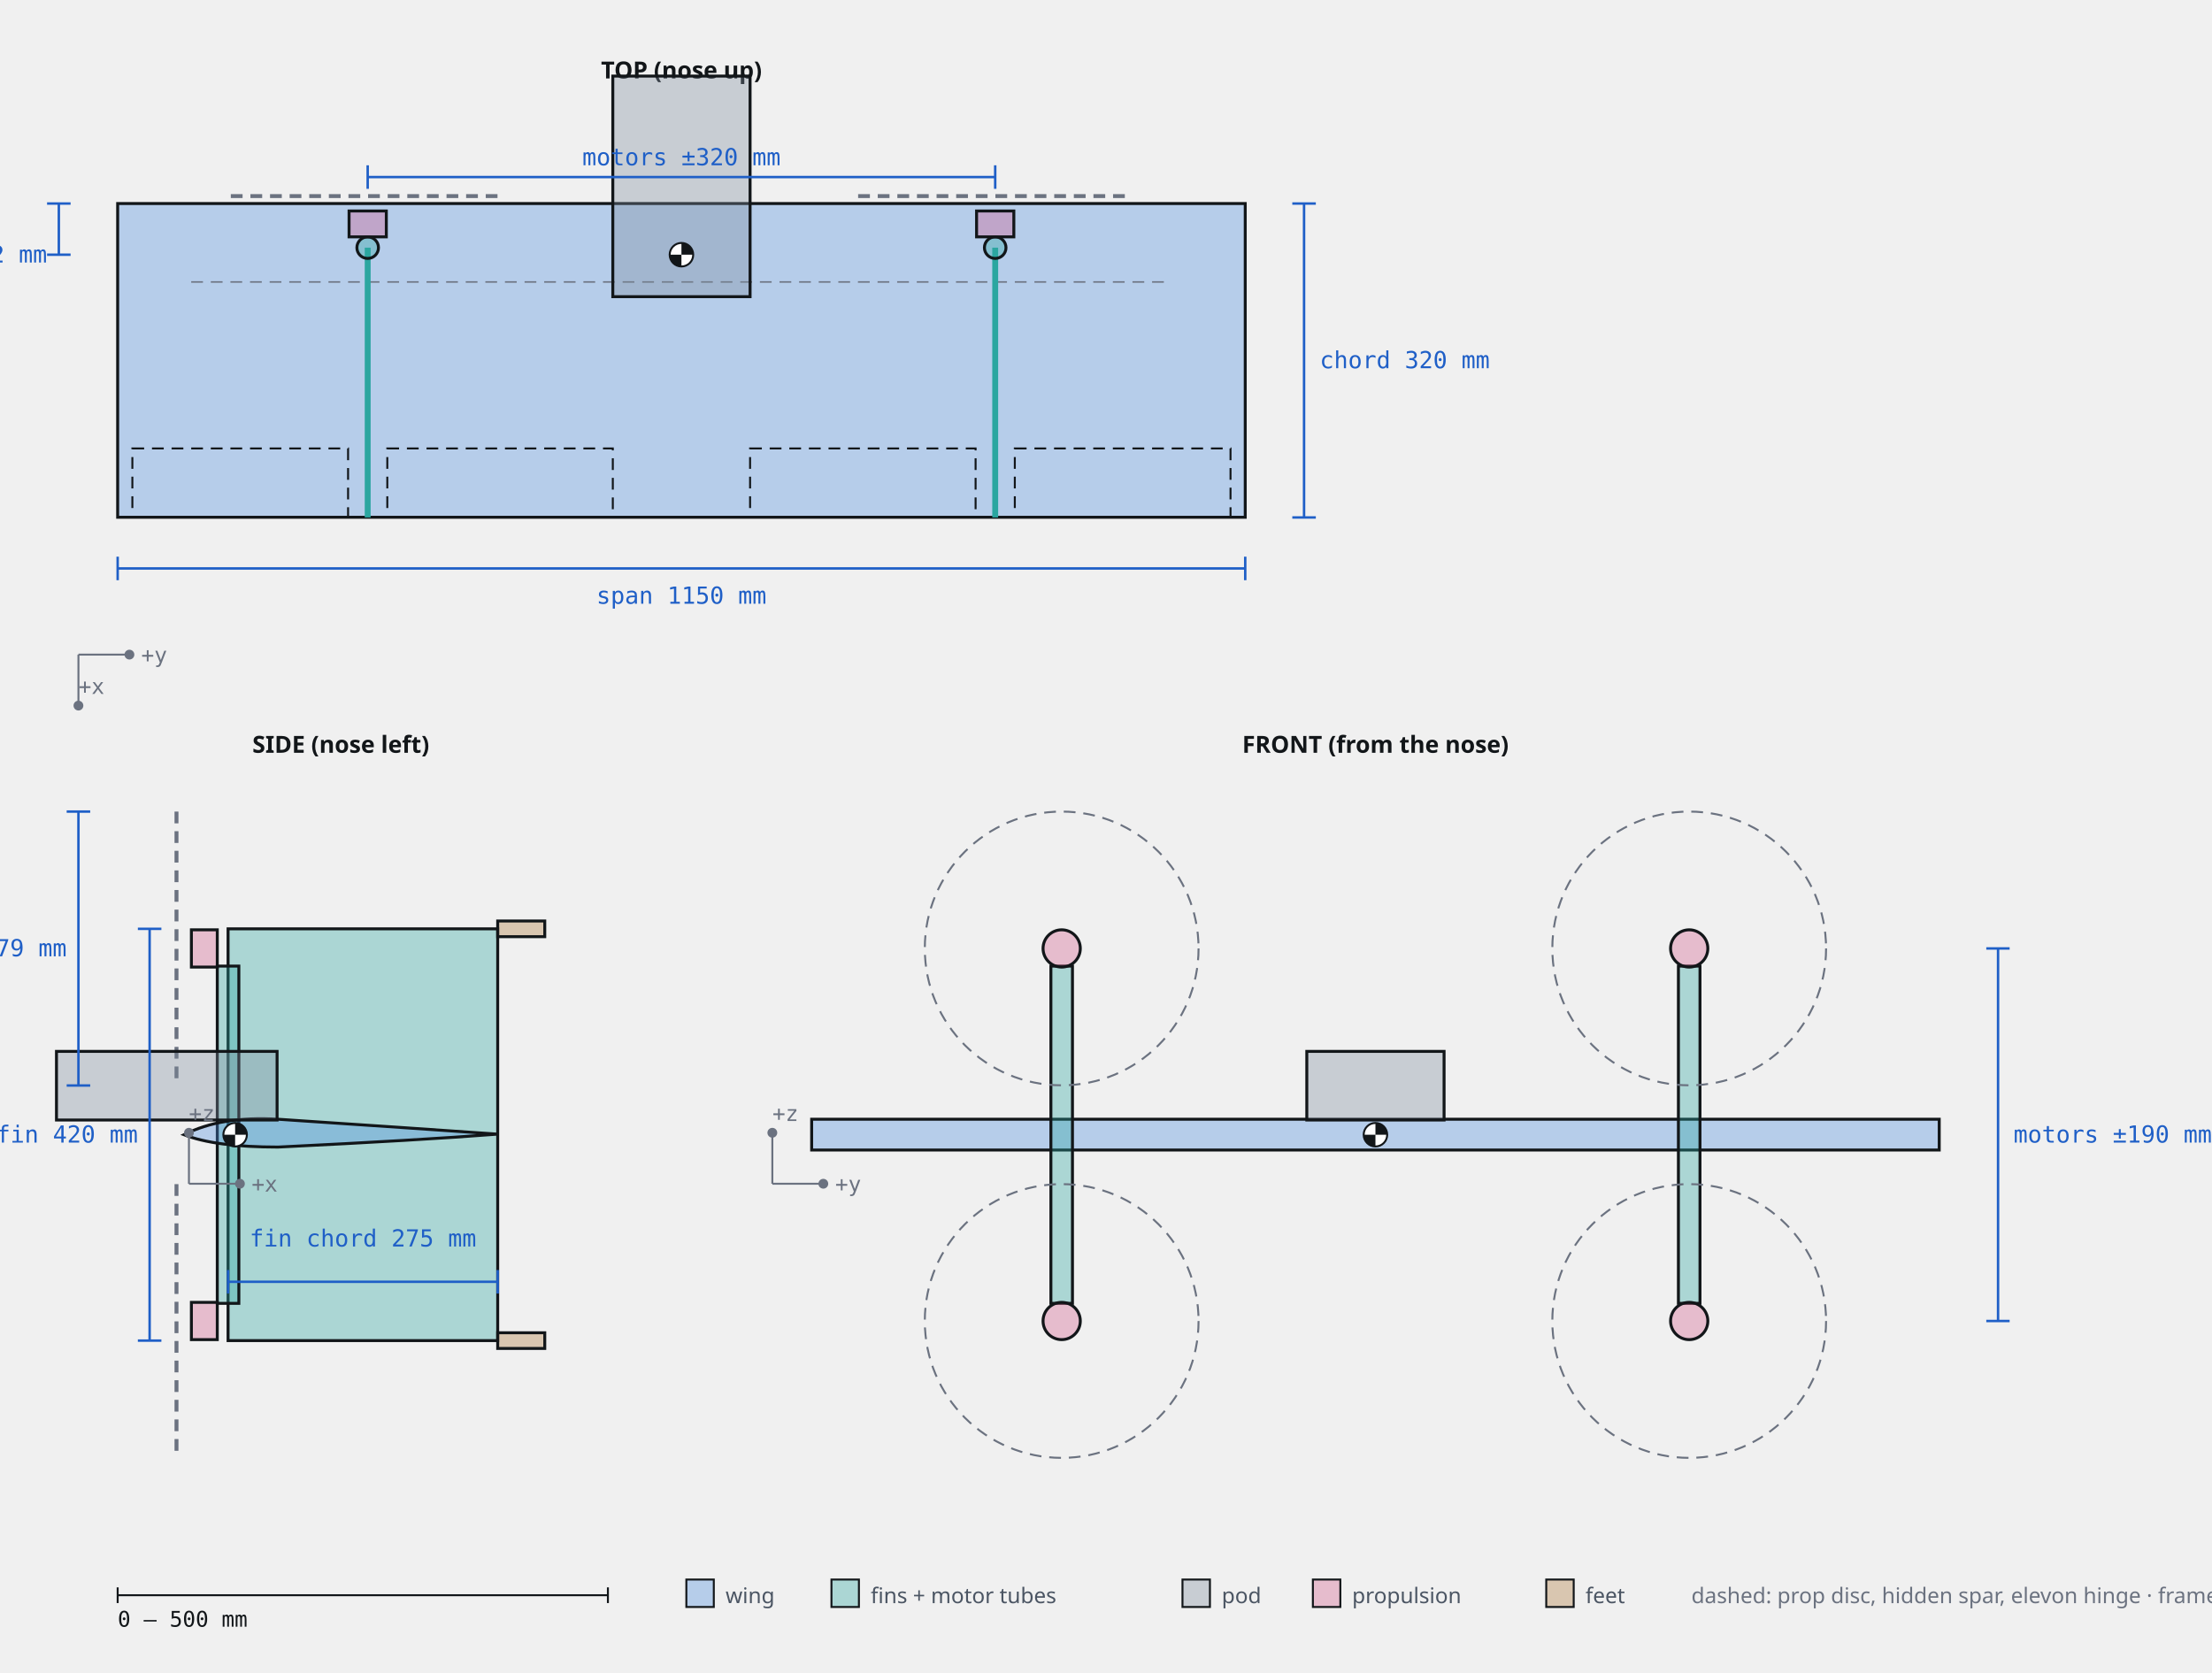
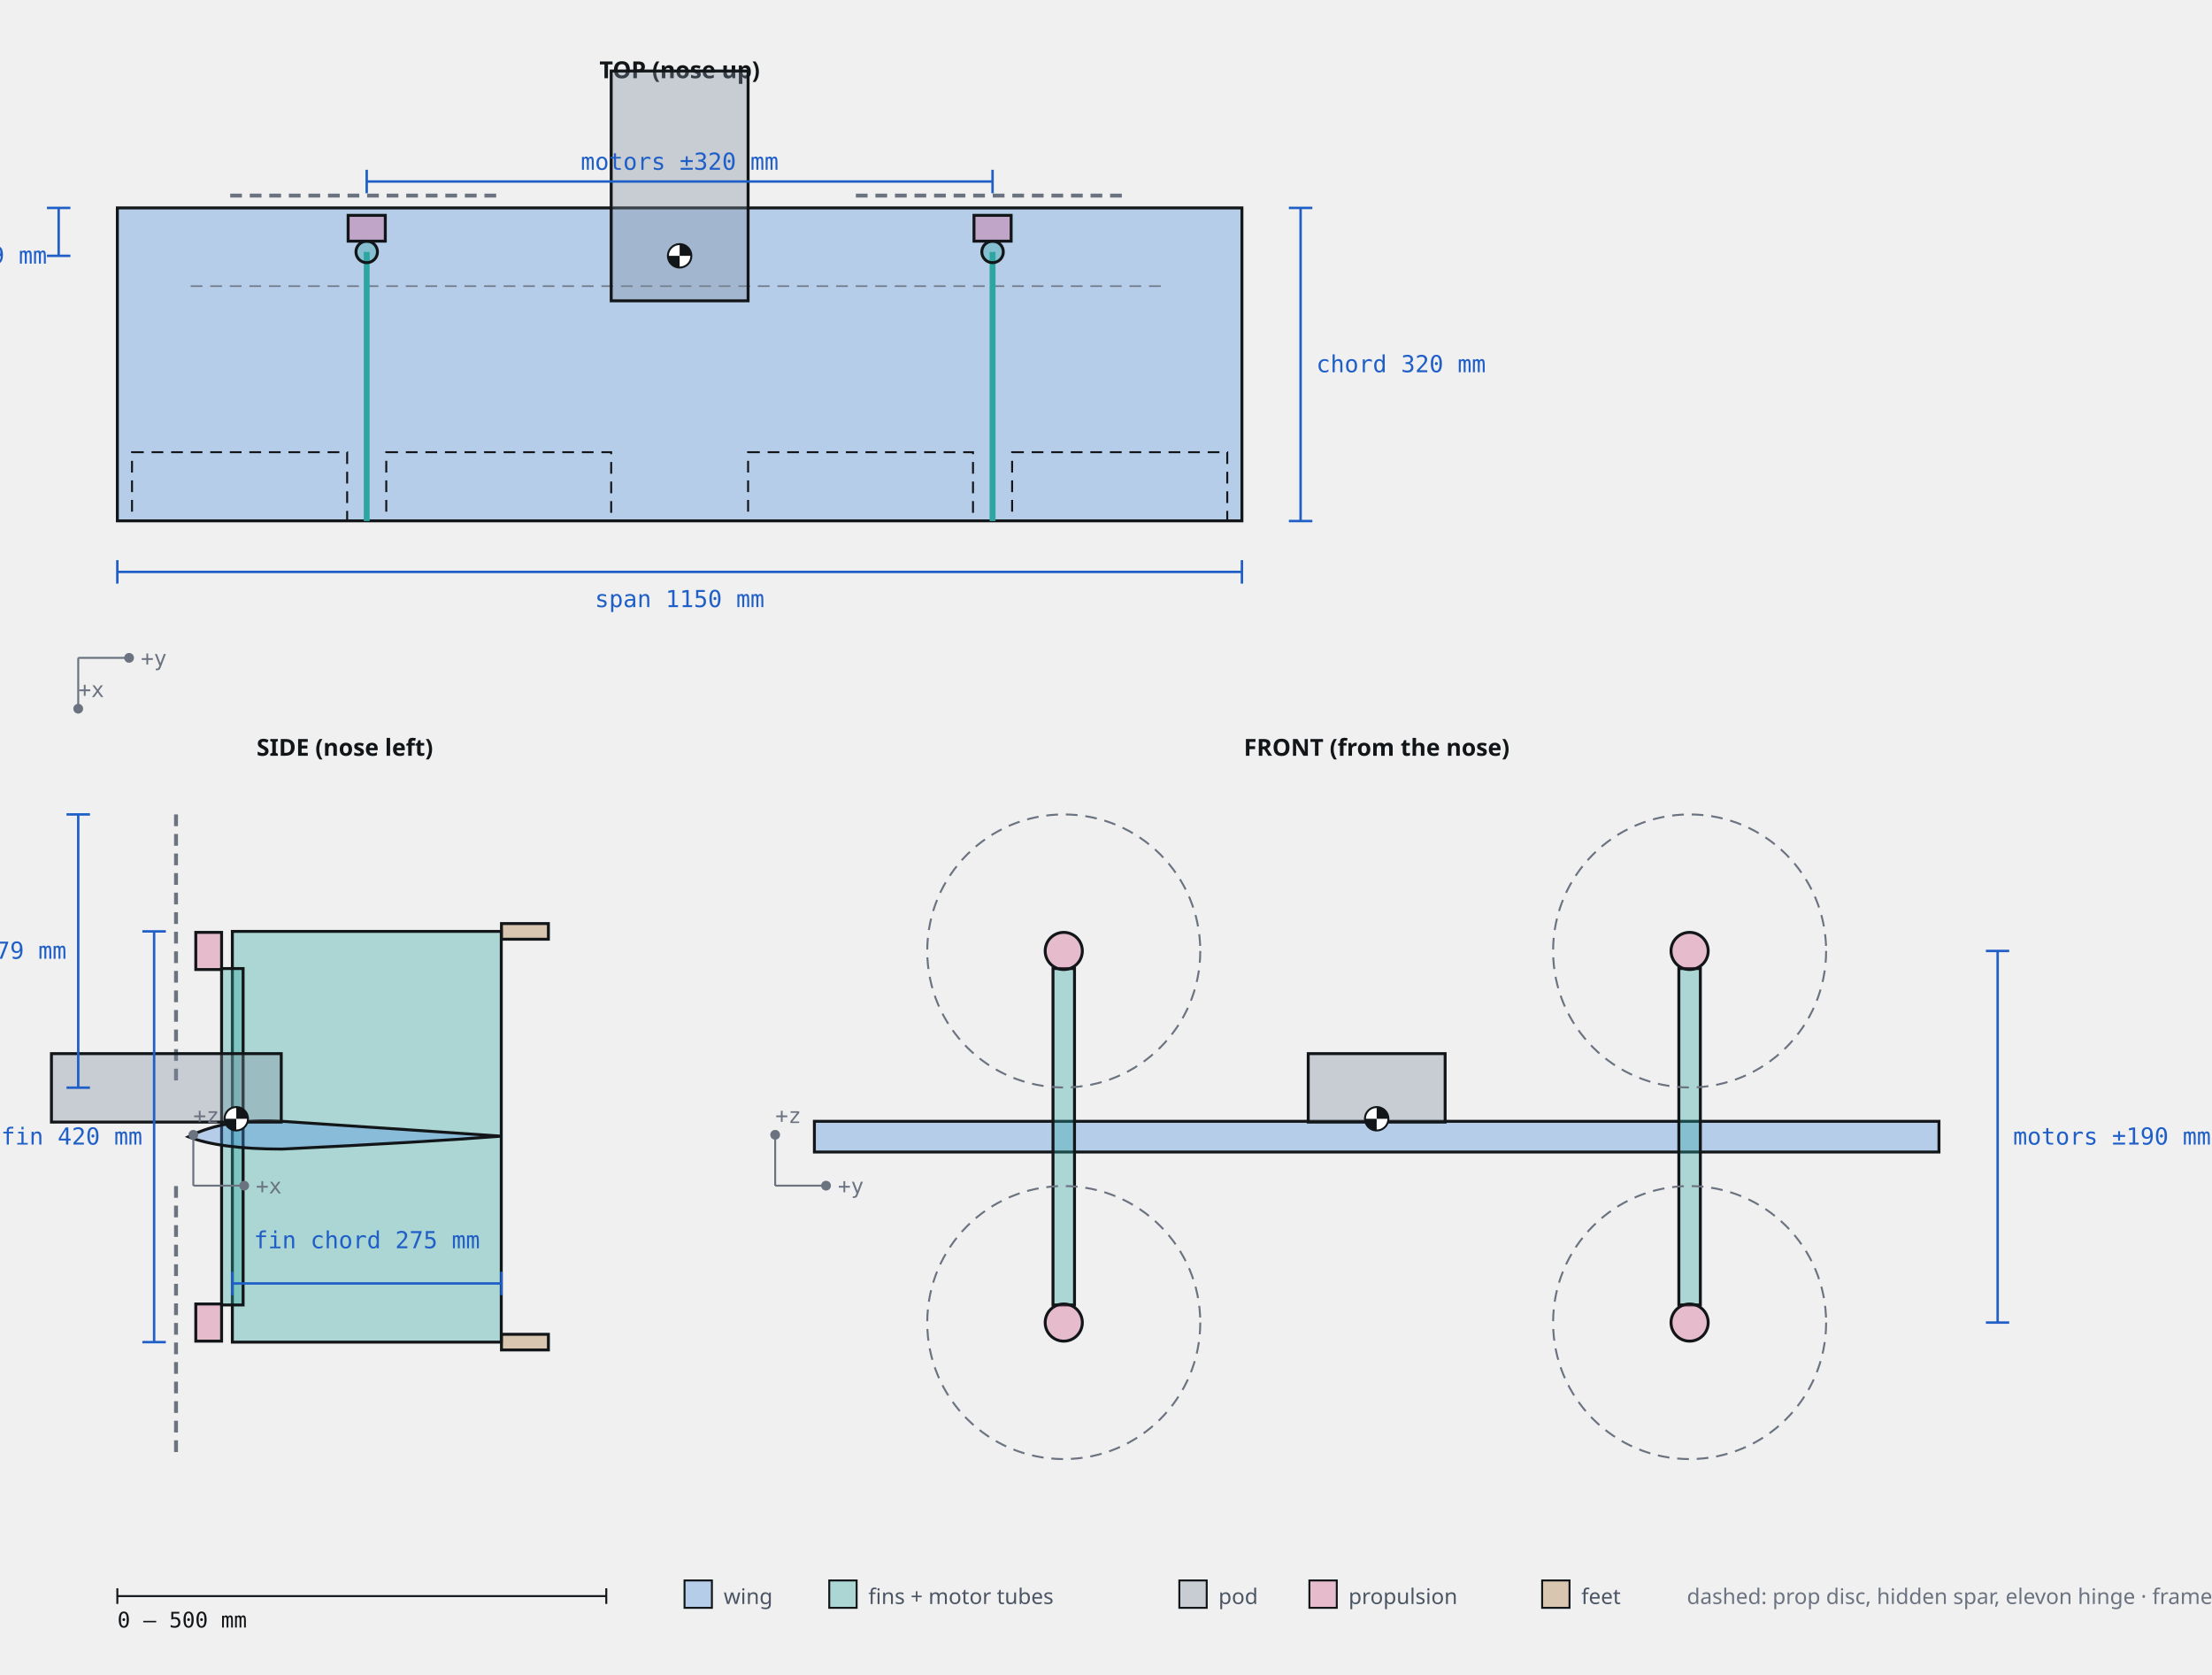
- <svg xmlns="http://www.w3.org/2000/svg" viewBox="0 0 1128 853" width="1128" height="853" role="img" aria-label="K09-L general arrangement, three views to scale">
+ <svg xmlns="http://www.w3.org/2000/svg" viewBox="0 0 1131 856" width="1131" height="856" role="img" aria-label="K09-L general arrangement, three views to scale">
  <text x="347.5" y="40.0" font-family="'IBM Plex Sans', system-ui, sans-serif" font-size="12" font-weight="600" fill="#121619" text-anchor="middle">TOP (nose up)</text>
-   <rect x="60.0" y="103.8" width="575.0" height="160.0" fill="#4C8DE0" fill-opacity="0.35" stroke="#121619" stroke-width="1.5" />
-   <rect x="382.5" y="228.7" width="115.0" height="35.2" fill="none" stroke="#121619" stroke-width="1" stroke-dasharray="6 4" />
-   <rect x="517.5" y="228.7" width="110.0" height="35.2" fill="none" stroke="#121619" stroke-width="1" stroke-dasharray="6 4" />
-   <rect x="197.5" y="228.7" width="115.0" height="35.2" fill="none" stroke="#121619" stroke-width="1" stroke-dasharray="6 4" />
-   <rect x="67.5" y="228.7" width="110.0" height="35.2" fill="none" stroke="#121619" stroke-width="1" stroke-dasharray="6 4" />
-   <line x1="97.5" y1="143.8" x2="597.5" y2="143.8" stroke="#6B7280" stroke-width="0.75" stroke-dasharray="6 4" />
-   <rect x="312.5" y="38.8" width="70.0" height="112.5" fill="#7F8C9E" fill-opacity="0.35" stroke="#121619" stroke-width="1.5" />
-   <line x1="507.5" y1="126.3" x2="507.5" y2="263.9" stroke="#2BA6A0" stroke-width="3" />
-   <circle cx="507.5" cy="126.3" r="5.5" fill="#2BA6A0" fill-opacity="0.35" stroke="#121619" stroke-width="1.5" />
-   <rect x="498.0" y="107.6" width="19.0" height="13.2" fill="#D45C8E" fill-opacity="0.35" stroke="#121619" stroke-width="1.5" />
+   <rect x="60.0" y="106.3" width="575.0" height="160.0" fill="#4C8DE0" fill-opacity="0.35" stroke="#121619" stroke-width="1.5" />
+   <rect x="382.5" y="231.2" width="115.0" height="35.2" fill="none" stroke="#121619" stroke-width="1" stroke-dasharray="6 4" />
+   <rect x="517.5" y="231.2" width="110.0" height="35.2" fill="none" stroke="#121619" stroke-width="1" stroke-dasharray="6 4" />
+   <rect x="197.5" y="231.2" width="115.0" height="35.2" fill="none" stroke="#121619" stroke-width="1" stroke-dasharray="6 4" />
+   <rect x="67.5" y="231.2" width="110.0" height="35.2" fill="none" stroke="#121619" stroke-width="1" stroke-dasharray="6 4" />
+   <line x1="97.5" y1="146.3" x2="597.5" y2="146.3" stroke="#6B7280" stroke-width="0.75" stroke-dasharray="6 4" />
+   <rect x="312.5" y="36.3" width="70.0" height="117.5" fill="#7F8C9E" fill-opacity="0.35" stroke="#121619" stroke-width="1.5" />
+   <line x1="507.5" y1="128.8" x2="507.5" y2="266.4" stroke="#2BA6A0" stroke-width="3" />
+   <circle cx="507.5" cy="128.8" r="5.5" fill="#2BA6A0" fill-opacity="0.35" stroke="#121619" stroke-width="1.5" />
+   <rect x="498.0" y="110.1" width="19.0" height="13.2" fill="#D45C8E" fill-opacity="0.35" stroke="#121619" stroke-width="1.5" />
  <line x1="437.6" y1="100.0" x2="577.4" y2="100.0" stroke="#6B7280" stroke-width="2" stroke-dasharray="6 4" />
-   <line x1="187.5" y1="126.3" x2="187.5" y2="263.9" stroke="#2BA6A0" stroke-width="3" />
-   <circle cx="187.5" cy="126.3" r="5.5" fill="#2BA6A0" fill-opacity="0.35" stroke="#121619" stroke-width="1.5" />
-   <rect x="178.0" y="107.6" width="19.0" height="13.2" fill="#D45C8E" fill-opacity="0.35" stroke="#121619" stroke-width="1.5" />
+   <line x1="187.5" y1="128.8" x2="187.5" y2="266.4" stroke="#2BA6A0" stroke-width="3" />
+   <circle cx="187.5" cy="128.8" r="5.5" fill="#2BA6A0" fill-opacity="0.35" stroke="#121619" stroke-width="1.5" />
+   <rect x="178.0" y="110.1" width="19.0" height="13.2" fill="#D45C8E" fill-opacity="0.35" stroke="#121619" stroke-width="1.5" />
  <line x1="117.7" y1="100.0" x2="257.4" y2="100.0" stroke="#6B7280" stroke-width="2" stroke-dasharray="6 4" />
-   <g transform="translate(347.5,129.9)">
+   <g transform="translate(347.5,130.8)">
    <circle r="6" fill="#fff" stroke="#121619" stroke-width="1" />
    <path d="M0,0 L6,0 A6,6 0 0 0 0,-6 Z M0,0 L-6,0 A6,6 0 0 0 0,6 Z" fill="#121619" />
  </g>
  <g stroke="#1F5FC7" stroke-width="1.25" fill="none">
-     <line x1="60.0" y1="289.9" x2="635.0" y2="289.9" />
-     <line x1="60.0" y1="283.9" x2="60.0" y2="295.9" />
-     <line x1="635.0" y1="283.9" x2="635.0" y2="295.9" />
+     <line x1="60.0" y1="292.4" x2="635.0" y2="292.4" />
+     <line x1="60.0" y1="286.4" x2="60.0" y2="298.4" />
+     <line x1="635.0" y1="286.4" x2="635.0" y2="298.4" />
  </g>
-   <text x="347.5" y="307.9" font-family="'IBM Plex Mono', monospace" font-size="12" fill="#1F5FC7" text-anchor="middle">span 1150 mm</text>
+   <text x="347.5" y="310.4" font-family="'IBM Plex Mono', monospace" font-size="12" fill="#1F5FC7" text-anchor="middle">span 1150 mm</text>
  <g stroke="#1F5FC7" stroke-width="1.25" fill="none">
-     <line x1="665.0" y1="103.8" x2="665.0" y2="263.9" />
-     <line x1="659.0" y1="103.8" x2="671.0" y2="103.8" />
-     <line x1="659.0" y1="263.9" x2="671.0" y2="263.9" />
+     <line x1="665.0" y1="106.3" x2="665.0" y2="266.4" />
+     <line x1="659.0" y1="106.3" x2="671.0" y2="106.3" />
+     <line x1="659.0" y1="266.4" x2="671.0" y2="266.4" />
  </g>
-   <text x="673.0" y="187.8" font-family="'IBM Plex Mono', monospace" font-size="12" fill="#1F5FC7" text-anchor="start">chord 320 mm</text>
+   <text x="673.0" y="190.3" font-family="'IBM Plex Mono', monospace" font-size="12" fill="#1F5FC7" text-anchor="start">chord 320 mm</text>
  <g stroke="#1F5FC7" stroke-width="1.25" fill="none">
-     <line x1="187.5" y1="90.3" x2="507.5" y2="90.3" />
-     <line x1="187.5" y1="84.3" x2="187.5" y2="96.3" />
-     <line x1="507.5" y1="84.3" x2="507.5" y2="96.3" />
+     <line x1="187.5" y1="92.8" x2="507.5" y2="92.8" />
+     <line x1="187.5" y1="86.8" x2="187.5" y2="98.8" />
+     <line x1="507.5" y1="86.8" x2="507.5" y2="98.8" />
  </g>
-   <text x="347.5" y="84.3" font-family="'IBM Plex Mono', monospace" font-size="12" fill="#1F5FC7" text-anchor="middle">motors ±320 mm</text>
+   <text x="347.5" y="86.8" font-family="'IBM Plex Mono', monospace" font-size="12" fill="#1F5FC7" text-anchor="middle">motors ±320 mm</text>
  <g stroke="#1F5FC7" stroke-width="1.25" fill="none">
-     <line x1="30.0" y1="103.8" x2="30.0" y2="129.9" />
-     <line x1="24.0" y1="103.8" x2="36.0" y2="103.8" />
-     <line x1="24.0" y1="129.9" x2="36.0" y2="129.9" />
+     <line x1="30.0" y1="106.3" x2="30.0" y2="130.8" />
+     <line x1="24.0" y1="106.3" x2="36.0" y2="106.3" />
+     <line x1="24.0" y1="130.8" x2="36.0" y2="130.8" />
  </g>
-   <text x="24.0" y="133.9" font-family="'IBM Plex Mono', monospace" font-size="12" fill="#1F5FC7" text-anchor="end">CG 52 mm</text>
+   <text x="24.0" y="134.8" font-family="'IBM Plex Mono', monospace" font-size="12" fill="#1F5FC7" text-anchor="end">CG 49 mm</text>
  <g stroke="#6B7280" stroke-width="1" fill="#6B7280">
-     <line x1="40.0" y1="333.85" x2="40.0" y2="359.85" />
-     <circle cx="40.0" cy="359.85" r="2" />
+     <line x1="40.0" y1="336.35" x2="40.0" y2="362.35" />
+     <circle cx="40.0" cy="362.35" r="2" />
  </g>
-   <text x="40.0" y="353.9" font-family="'IBM Plex Mono', monospace" font-size="11" font-weight="500" fill="#6B7280" text-anchor="start">+x</text>
+   <text x="40.0" y="356.4" font-family="'IBM Plex Mono', monospace" font-size="11" font-weight="500" fill="#6B7280" text-anchor="start">+x</text>
  <g stroke="#6B7280" stroke-width="1" fill="#6B7280">
-     <line x1="40.0" y1="333.85" x2="66.0" y2="333.85" />
-     <circle cx="66.0" cy="333.85" r="2" />
+     <line x1="40.0" y1="336.35" x2="66.0" y2="336.35" />
+     <circle cx="66.0" cy="336.35" r="2" />
  </g>
-   <text x="72.0" y="337.9" font-family="'IBM Plex Mono', monospace" font-size="11" font-weight="500" fill="#6B7280" text-anchor="start">+y</text>
-   <text x="173.8" y="383.9" font-family="'IBM Plex Sans', system-ui, sans-serif" font-size="12" font-weight="600" fill="#121619" text-anchor="middle">SIDE (nose left)</text>
-   <rect x="116.3" y="473.7" width="137.5" height="210.0" fill="#2BA6A0" fill-opacity="0.35" stroke="#121619" stroke-width="1.5" />
-   <rect x="110.8" y="492.7" width="11.0" height="172.0" fill="#2BA6A0" fill-opacity="0.35" stroke="#121619" stroke-width="1.5" />
-   <rect x="97.6" y="474.2" width="13.2" height="19.0" fill="#D45C8E" fill-opacity="0.35" stroke="#121619" stroke-width="1.5" />
-   <line x1="90.0" y1="413.9" x2="90.0" y2="553.6" stroke="#6B7280" stroke-width="2" stroke-dasharray="6 4" />
-   <rect x="253.8" y="469.7" width="24.0" height="8.0" fill="#B07A3A" fill-opacity="0.35" stroke="#121619" stroke-width="1.5" />
-   <rect x="97.6" y="664.2" width="13.2" height="19.0" fill="#D45C8E" fill-opacity="0.35" stroke="#121619" stroke-width="1.5" />
-   <line x1="90.0" y1="603.9" x2="90.0" y2="743.6" stroke="#6B7280" stroke-width="2" stroke-dasharray="6 4" />
-   <rect x="253.8" y="679.7" width="24.0" height="8.0" fill="#B07A3A" fill-opacity="0.35" stroke="#121619" stroke-width="1.5" />
-   <path d="M93.8,578.7 Q113.0,569.0 141.8,570.8 Q213.8,575.6 253.8,578.4 Q213.8,581.5 141.8,585.0 Q109.8,585.0 93.8,578.7 Z" fill="#4C8DE0" fill-opacity="0.35" stroke="#121619" stroke-width="1.5" />
-   <rect x="28.8" y="536.2" width="112.5" height="35.0" fill="#7F8C9E" fill-opacity="0.35" stroke="#121619" stroke-width="1.5" />
-   <g transform="translate(119.9,578.7)">
+   <text x="72.0" y="340.4" font-family="'IBM Plex Mono', monospace" font-size="11" font-weight="500" fill="#6B7280" text-anchor="start">+y</text>
+   <text x="176.3" y="386.4" font-family="'IBM Plex Sans', system-ui, sans-serif" font-size="12" font-weight="600" fill="#121619" text-anchor="middle">SIDE (nose left)</text>
+   <rect x="118.8" y="476.2" width="137.5" height="210.0" fill="#2BA6A0" fill-opacity="0.35" stroke="#121619" stroke-width="1.5" />
+   <rect x="113.3" y="495.2" width="11.0" height="172.0" fill="#2BA6A0" fill-opacity="0.35" stroke="#121619" stroke-width="1.5" />
+   <rect x="100.1" y="476.7" width="13.2" height="19.0" fill="#D45C8E" fill-opacity="0.35" stroke="#121619" stroke-width="1.5" />
+   <line x1="90.0" y1="416.4" x2="90.0" y2="556.1" stroke="#6B7280" stroke-width="2" stroke-dasharray="6 4" />
+   <rect x="256.4" y="472.2" width="24.0" height="8.0" fill="#B07A3A" fill-opacity="0.35" stroke="#121619" stroke-width="1.5" />
+   <rect x="100.1" y="666.7" width="13.2" height="19.0" fill="#D45C8E" fill-opacity="0.35" stroke="#121619" stroke-width="1.5" />
+   <line x1="90.0" y1="606.4" x2="90.0" y2="746.1" stroke="#6B7280" stroke-width="2" stroke-dasharray="6 4" />
+   <rect x="256.4" y="682.2" width="24.0" height="8.0" fill="#B07A3A" fill-opacity="0.35" stroke="#121619" stroke-width="1.5" />
+   <path d="M96.3,581.2 Q115.5,571.5 144.3,573.3 Q216.3,578.1 256.4,580.9 Q216.3,584.0 144.3,587.5 Q112.3,587.5 96.3,581.2 Z" fill="#4C8DE0" fill-opacity="0.35" stroke="#121619" stroke-width="1.5" />
+   <rect x="26.3" y="538.7" width="117.5" height="35.0" fill="#7F8C9E" fill-opacity="0.35" stroke="#121619" stroke-width="1.5" />
+   <g transform="translate(120.8,572.0)">
    <circle r="6" fill="#fff" stroke="#121619" stroke-width="1" />
    <path d="M0,0 L6,0 A6,6 0 0 0 0,-6 Z M0,0 L-6,0 A6,6 0 0 0 0,6 Z" fill="#121619" />
  </g>
  <g stroke="#1F5FC7" stroke-width="1.25" fill="none">
-     <line x1="76.3" y1="473.7" x2="76.3" y2="683.7" />
-     <line x1="70.3" y1="473.7" x2="82.3" y2="473.7" />
-     <line x1="70.3" y1="683.7" x2="82.3" y2="683.7" />
+     <line x1="78.8" y1="476.2" x2="78.8" y2="686.2" />
+     <line x1="72.8" y1="476.2" x2="84.8" y2="476.2" />
+     <line x1="72.8" y1="686.2" x2="84.8" y2="686.2" />
  </g>
-   <text x="70.3" y="582.7" font-family="'IBM Plex Mono', monospace" font-size="12" fill="#1F5FC7" text-anchor="end">fin 420 mm</text>
+   <text x="72.8" y="585.2" font-family="'IBM Plex Mono', monospace" font-size="12" fill="#1F5FC7" text-anchor="end">fin 420 mm</text>
  <g stroke="#1F5FC7" stroke-width="1.25" fill="none">
-     <line x1="116.3" y1="653.7" x2="253.8" y2="653.7" />
-     <line x1="116.3" y1="647.7" x2="116.3" y2="659.7" />
-     <line x1="253.8" y1="647.7" x2="253.8" y2="659.7" />
+     <line x1="118.8" y1="656.2" x2="256.4" y2="656.2" />
+     <line x1="118.8" y1="650.2" x2="118.8" y2="662.2" />
+     <line x1="256.4" y1="650.2" x2="256.4" y2="662.2" />
  </g>
-   <text x="185.1" y="635.7" font-family="'IBM Plex Mono', monospace" font-size="12" fill="#1F5FC7" text-anchor="middle">fin chord 275 mm</text>
+   <text x="187.6" y="638.2" font-family="'IBM Plex Mono', monospace" font-size="12" fill="#1F5FC7" text-anchor="middle">fin chord 275 mm</text>
  <g stroke="#1F5FC7" stroke-width="1.25" fill="none">
-     <line x1="40.0" y1="413.9" x2="40.0" y2="553.6" />
-     <line x1="34.0" y1="413.9" x2="46.0" y2="413.9" />
-     <line x1="34.0" y1="553.6" x2="46.0" y2="553.6" />
+     <line x1="40.0" y1="416.4" x2="40.0" y2="556.1" />
+     <line x1="34.0" y1="416.4" x2="46.0" y2="416.4" />
+     <line x1="34.0" y1="556.1" x2="46.0" y2="556.1" />
  </g>
-   <text x="34.0" y="487.7" font-family="'IBM Plex Mono', monospace" font-size="12" fill="#1F5FC7" text-anchor="end">prop 279 mm</text>
+   <text x="34.0" y="490.2" font-family="'IBM Plex Mono', monospace" font-size="12" fill="#1F5FC7" text-anchor="end">prop 279 mm</text>
  <g stroke="#6B7280" stroke-width="1" fill="#6B7280">
-     <line x1="96.35" y1="603.7" x2="122.35" y2="603.7" />
-     <circle cx="122.35" cy="603.7" r="2" />
+     <line x1="98.85" y1="606.2" x2="124.85" y2="606.2" />
+     <circle cx="124.85" cy="606.2" r="2" />
  </g>
-   <text x="128.3" y="607.7" font-family="'IBM Plex Mono', monospace" font-size="11" font-weight="500" fill="#6B7280" text-anchor="start">+x</text>
+   <text x="130.8" y="610.2" font-family="'IBM Plex Mono', monospace" font-size="11" font-weight="500" fill="#6B7280" text-anchor="start">+x</text>
  <g stroke="#6B7280" stroke-width="1" fill="#6B7280">
-     <line x1="96.35" y1="603.7" x2="96.35" y2="577.7" />
-     <circle cx="96.35" cy="577.7" r="2" />
+     <line x1="98.85" y1="606.2" x2="98.85" y2="580.2" />
+     <circle cx="98.85" cy="580.2" r="2" />
  </g>
-   <text x="96.3" y="571.7" font-family="'IBM Plex Mono', monospace" font-size="11" font-weight="500" fill="#6B7280" text-anchor="start">+z</text>
-   <text x="701.4" y="383.9" font-family="'IBM Plex Sans', system-ui, sans-serif" font-size="12" font-weight="600" fill="#121619" text-anchor="middle">FRONT (from the nose)</text>
-   <rect x="413.9" y="570.8" width="575.0" height="15.7" fill="#4C8DE0" fill-opacity="0.35" stroke="#121619" stroke-width="1.5" />
-   <rect x="666.4" y="536.2" width="70.0" height="35.0" fill="#7F8C9E" fill-opacity="0.35" stroke="#121619" stroke-width="1.5" />
-   <rect x="855.9" y="492.7" width="11.0" height="172.0" fill="#2BA6A0" fill-opacity="0.35" stroke="#121619" stroke-width="1.5" />
-   <circle cx="861.4" cy="483.7" r="9.5" fill="#D45C8E" fill-opacity="0.35" stroke="#121619" stroke-width="1.5" />
-   <circle cx="861.4" cy="483.7" r="69.8" fill="none" stroke="#6B7280" stroke-width="1" stroke-dasharray="6 4" />
-   <circle cx="861.4" cy="673.7" r="9.5" fill="#D45C8E" fill-opacity="0.35" stroke="#121619" stroke-width="1.5" />
-   <circle cx="861.4" cy="673.7" r="69.8" fill="none" stroke="#6B7280" stroke-width="1" stroke-dasharray="6 4" />
-   <rect x="535.9" y="492.7" width="11.0" height="172.0" fill="#2BA6A0" fill-opacity="0.35" stroke="#121619" stroke-width="1.5" />
-   <circle cx="541.4" cy="483.7" r="9.5" fill="#D45C8E" fill-opacity="0.35" stroke="#121619" stroke-width="1.5" />
-   <circle cx="541.4" cy="483.7" r="69.8" fill="none" stroke="#6B7280" stroke-width="1" stroke-dasharray="6 4" />
-   <circle cx="541.4" cy="673.7" r="9.5" fill="#D45C8E" fill-opacity="0.35" stroke="#121619" stroke-width="1.5" />
-   <circle cx="541.4" cy="673.7" r="69.8" fill="none" stroke="#6B7280" stroke-width="1" stroke-dasharray="6 4" />
-   <g transform="translate(701.4,578.7)">
+   <text x="98.8" y="574.2" font-family="'IBM Plex Mono', monospace" font-size="11" font-weight="500" fill="#6B7280" text-anchor="start">+z</text>
+   <text x="703.9" y="386.4" font-family="'IBM Plex Sans', system-ui, sans-serif" font-size="12" font-weight="600" fill="#121619" text-anchor="middle">FRONT (from the nose)</text>
+   <rect x="416.4" y="573.3" width="575.0" height="15.7" fill="#4C8DE0" fill-opacity="0.35" stroke="#121619" stroke-width="1.5" />
+   <rect x="668.9" y="538.7" width="70.0" height="35.0" fill="#7F8C9E" fill-opacity="0.35" stroke="#121619" stroke-width="1.5" />
+   <rect x="858.4" y="495.2" width="11.0" height="172.0" fill="#2BA6A0" fill-opacity="0.35" stroke="#121619" stroke-width="1.5" />
+   <circle cx="863.9" cy="486.2" r="9.5" fill="#D45C8E" fill-opacity="0.35" stroke="#121619" stroke-width="1.5" />
+   <circle cx="863.9" cy="486.2" r="69.8" fill="none" stroke="#6B7280" stroke-width="1" stroke-dasharray="6 4" />
+   <circle cx="863.9" cy="676.2" r="9.5" fill="#D45C8E" fill-opacity="0.35" stroke="#121619" stroke-width="1.5" />
+   <circle cx="863.9" cy="676.2" r="69.8" fill="none" stroke="#6B7280" stroke-width="1" stroke-dasharray="6 4" />
+   <rect x="538.4" y="495.2" width="11.0" height="172.0" fill="#2BA6A0" fill-opacity="0.35" stroke="#121619" stroke-width="1.5" />
+   <circle cx="543.9" cy="486.2" r="9.5" fill="#D45C8E" fill-opacity="0.35" stroke="#121619" stroke-width="1.5" />
+   <circle cx="543.9" cy="486.2" r="69.8" fill="none" stroke="#6B7280" stroke-width="1" stroke-dasharray="6 4" />
+   <circle cx="543.9" cy="676.2" r="9.5" fill="#D45C8E" fill-opacity="0.35" stroke="#121619" stroke-width="1.5" />
+   <circle cx="543.9" cy="676.2" r="69.8" fill="none" stroke="#6B7280" stroke-width="1" stroke-dasharray="6 4" />
+   <g transform="translate(703.9,572.0)">
    <circle r="6" fill="#fff" stroke="#121619" stroke-width="1" />
    <path d="M0,0 L6,0 A6,6 0 0 0 0,-6 Z M0,0 L-6,0 A6,6 0 0 0 0,6 Z" fill="#121619" />
  </g>
  <g stroke="#1F5FC7" stroke-width="1.25" fill="none">
-     <line x1="1018.9" y1="483.7" x2="1018.9" y2="673.7" />
-     <line x1="1012.9" y1="483.7" x2="1024.8" y2="483.7" />
-     <line x1="1012.9" y1="673.7" x2="1024.8" y2="673.7" />
+     <line x1="1021.4" y1="486.2" x2="1021.4" y2="676.2" />
+     <line x1="1015.4" y1="486.2" x2="1027.3" y2="486.2" />
+     <line x1="1015.4" y1="676.2" x2="1027.3" y2="676.2" />
  </g>
-   <text x="1026.8" y="582.7" font-family="'IBM Plex Mono', monospace" font-size="12" fill="#1F5FC7" text-anchor="start">motors ±190 mm</text>
+   <text x="1029.3" y="585.2" font-family="'IBM Plex Mono', monospace" font-size="12" fill="#1F5FC7" text-anchor="start">motors ±190 mm</text>
  <g stroke="#6B7280" stroke-width="1" fill="#6B7280">
-     <line x1="393.85" y1="603.7" x2="419.85" y2="603.7" />
-     <circle cx="419.85" cy="603.7" r="2" />
+     <line x1="396.35" y1="606.2" x2="422.35" y2="606.2" />
+     <circle cx="422.35" cy="606.2" r="2" />
  </g>
-   <text x="425.9" y="607.7" font-family="'IBM Plex Mono', monospace" font-size="11" font-weight="500" fill="#6B7280" text-anchor="start">+y</text>
+   <text x="428.4" y="610.2" font-family="'IBM Plex Mono', monospace" font-size="11" font-weight="500" fill="#6B7280" text-anchor="start">+y</text>
  <g stroke="#6B7280" stroke-width="1" fill="#6B7280">
-     <line x1="393.85" y1="603.7" x2="393.85" y2="577.7" />
-     <circle cx="393.85" cy="577.7" r="2" />
+     <line x1="396.35" y1="606.2" x2="396.35" y2="580.2" />
+     <circle cx="396.35" cy="580.2" r="2" />
  </g>
-   <text x="393.9" y="571.7" font-family="'IBM Plex Mono', monospace" font-size="11" font-weight="500" fill="#6B7280" text-anchor="start">+z</text>
+   <text x="396.4" y="574.2" font-family="'IBM Plex Mono', monospace" font-size="11" font-weight="500" fill="#6B7280" text-anchor="start">+z</text>
  <g stroke="#121619" stroke-width="1">
-     <line x1="60" y1="813.55" x2="310.0" y2="813.55" />
-     <line x1="60" y1="809.55" x2="60" y2="817.55" />
-     <line x1="310.0" y1="809.55" x2="310.0" y2="817.55" />
+     <line x1="60" y1="816.05" x2="310.0" y2="816.05" />
+     <line x1="60" y1="812.05" x2="60" y2="820.05" />
+     <line x1="310.0" y1="812.05" x2="310.0" y2="820.05" />
  </g>
-   <text x="60.0" y="829.6" font-family="'IBM Plex Mono', monospace" font-size="11" font-weight="500" fill="#121619" text-anchor="start">0 — 500 mm</text>
-   <rect x="350.0" y="805.55" width="14" height="14" fill="#4C8DE0" fill-opacity="0.35" stroke="#121619" stroke-width="1" />
-   <text x="370.0" y="817.6" font-family="'IBM Plex Sans', system-ui, sans-serif" font-size="11" font-weight="500" fill="#4B5563" text-anchor="start">wing</text>
-   <rect x="424.0" y="805.55" width="14" height="14" fill="#2BA6A0" fill-opacity="0.35" stroke="#121619" stroke-width="1" />
-   <text x="444.0" y="817.6" font-family="'IBM Plex Sans', system-ui, sans-serif" font-size="11" font-weight="500" fill="#4B5563" text-anchor="start">fins + motor tubes</text>
-   <rect x="603.0" y="805.55" width="14" height="14" fill="#7F8C9E" fill-opacity="0.35" stroke="#121619" stroke-width="1" />
-   <text x="623.0" y="817.6" font-family="'IBM Plex Sans', system-ui, sans-serif" font-size="11" font-weight="500" fill="#4B5563" text-anchor="start">pod</text>
-   <rect x="669.5" y="805.55" width="14" height="14" fill="#D45C8E" fill-opacity="0.35" stroke="#121619" stroke-width="1" />
-   <text x="689.5" y="817.6" font-family="'IBM Plex Sans', system-ui, sans-serif" font-size="11" font-weight="500" fill="#4B5563" text-anchor="start">propulsion</text>
-   <rect x="788.5" y="805.55" width="14" height="14" fill="#B07A3A" fill-opacity="0.35" stroke="#121619" stroke-width="1" />
-   <text x="808.5" y="817.6" font-family="'IBM Plex Sans', system-ui, sans-serif" font-size="11" font-weight="500" fill="#4B5563" text-anchor="start">feet</text>
-   <text x="862.5" y="817.6" font-family="'IBM Plex Sans', system-ui, sans-serif" font-size="11" font-weight="500" fill="#6B7280" text-anchor="start">dashed: prop disc, hidden spar, elevon hinge  ·  frame: x aft from the wing LE, y right, z up (cruise)</text>
+   <text x="60.0" y="832.1" font-family="'IBM Plex Mono', monospace" font-size="11" font-weight="500" fill="#121619" text-anchor="start">0 — 500 mm</text>
+   <rect x="350.0" y="808.05" width="14" height="14" fill="#4C8DE0" fill-opacity="0.35" stroke="#121619" stroke-width="1" />
+   <text x="370.0" y="820.1" font-family="'IBM Plex Sans', system-ui, sans-serif" font-size="11" font-weight="500" fill="#4B5563" text-anchor="start">wing</text>
+   <rect x="424.0" y="808.05" width="14" height="14" fill="#2BA6A0" fill-opacity="0.35" stroke="#121619" stroke-width="1" />
+   <text x="444.0" y="820.1" font-family="'IBM Plex Sans', system-ui, sans-serif" font-size="11" font-weight="500" fill="#4B5563" text-anchor="start">fins + motor tubes</text>
+   <rect x="603.0" y="808.05" width="14" height="14" fill="#7F8C9E" fill-opacity="0.35" stroke="#121619" stroke-width="1" />
+   <text x="623.0" y="820.1" font-family="'IBM Plex Sans', system-ui, sans-serif" font-size="11" font-weight="500" fill="#4B5563" text-anchor="start">pod</text>
+   <rect x="669.5" y="808.05" width="14" height="14" fill="#D45C8E" fill-opacity="0.35" stroke="#121619" stroke-width="1" />
+   <text x="689.5" y="820.1" font-family="'IBM Plex Sans', system-ui, sans-serif" font-size="11" font-weight="500" fill="#4B5563" text-anchor="start">propulsion</text>
+   <rect x="788.5" y="808.05" width="14" height="14" fill="#B07A3A" fill-opacity="0.35" stroke="#121619" stroke-width="1" />
+   <text x="808.5" y="820.1" font-family="'IBM Plex Sans', system-ui, sans-serif" font-size="11" font-weight="500" fill="#4B5563" text-anchor="start">feet</text>
+   <text x="862.5" y="820.1" font-family="'IBM Plex Sans', system-ui, sans-serif" font-size="11" font-weight="500" fill="#6B7280" text-anchor="start">dashed: prop disc, hidden spar, elevon hinge  ·  frame: x aft from the wing LE, y right, z up (cruise)</text>
</svg>
